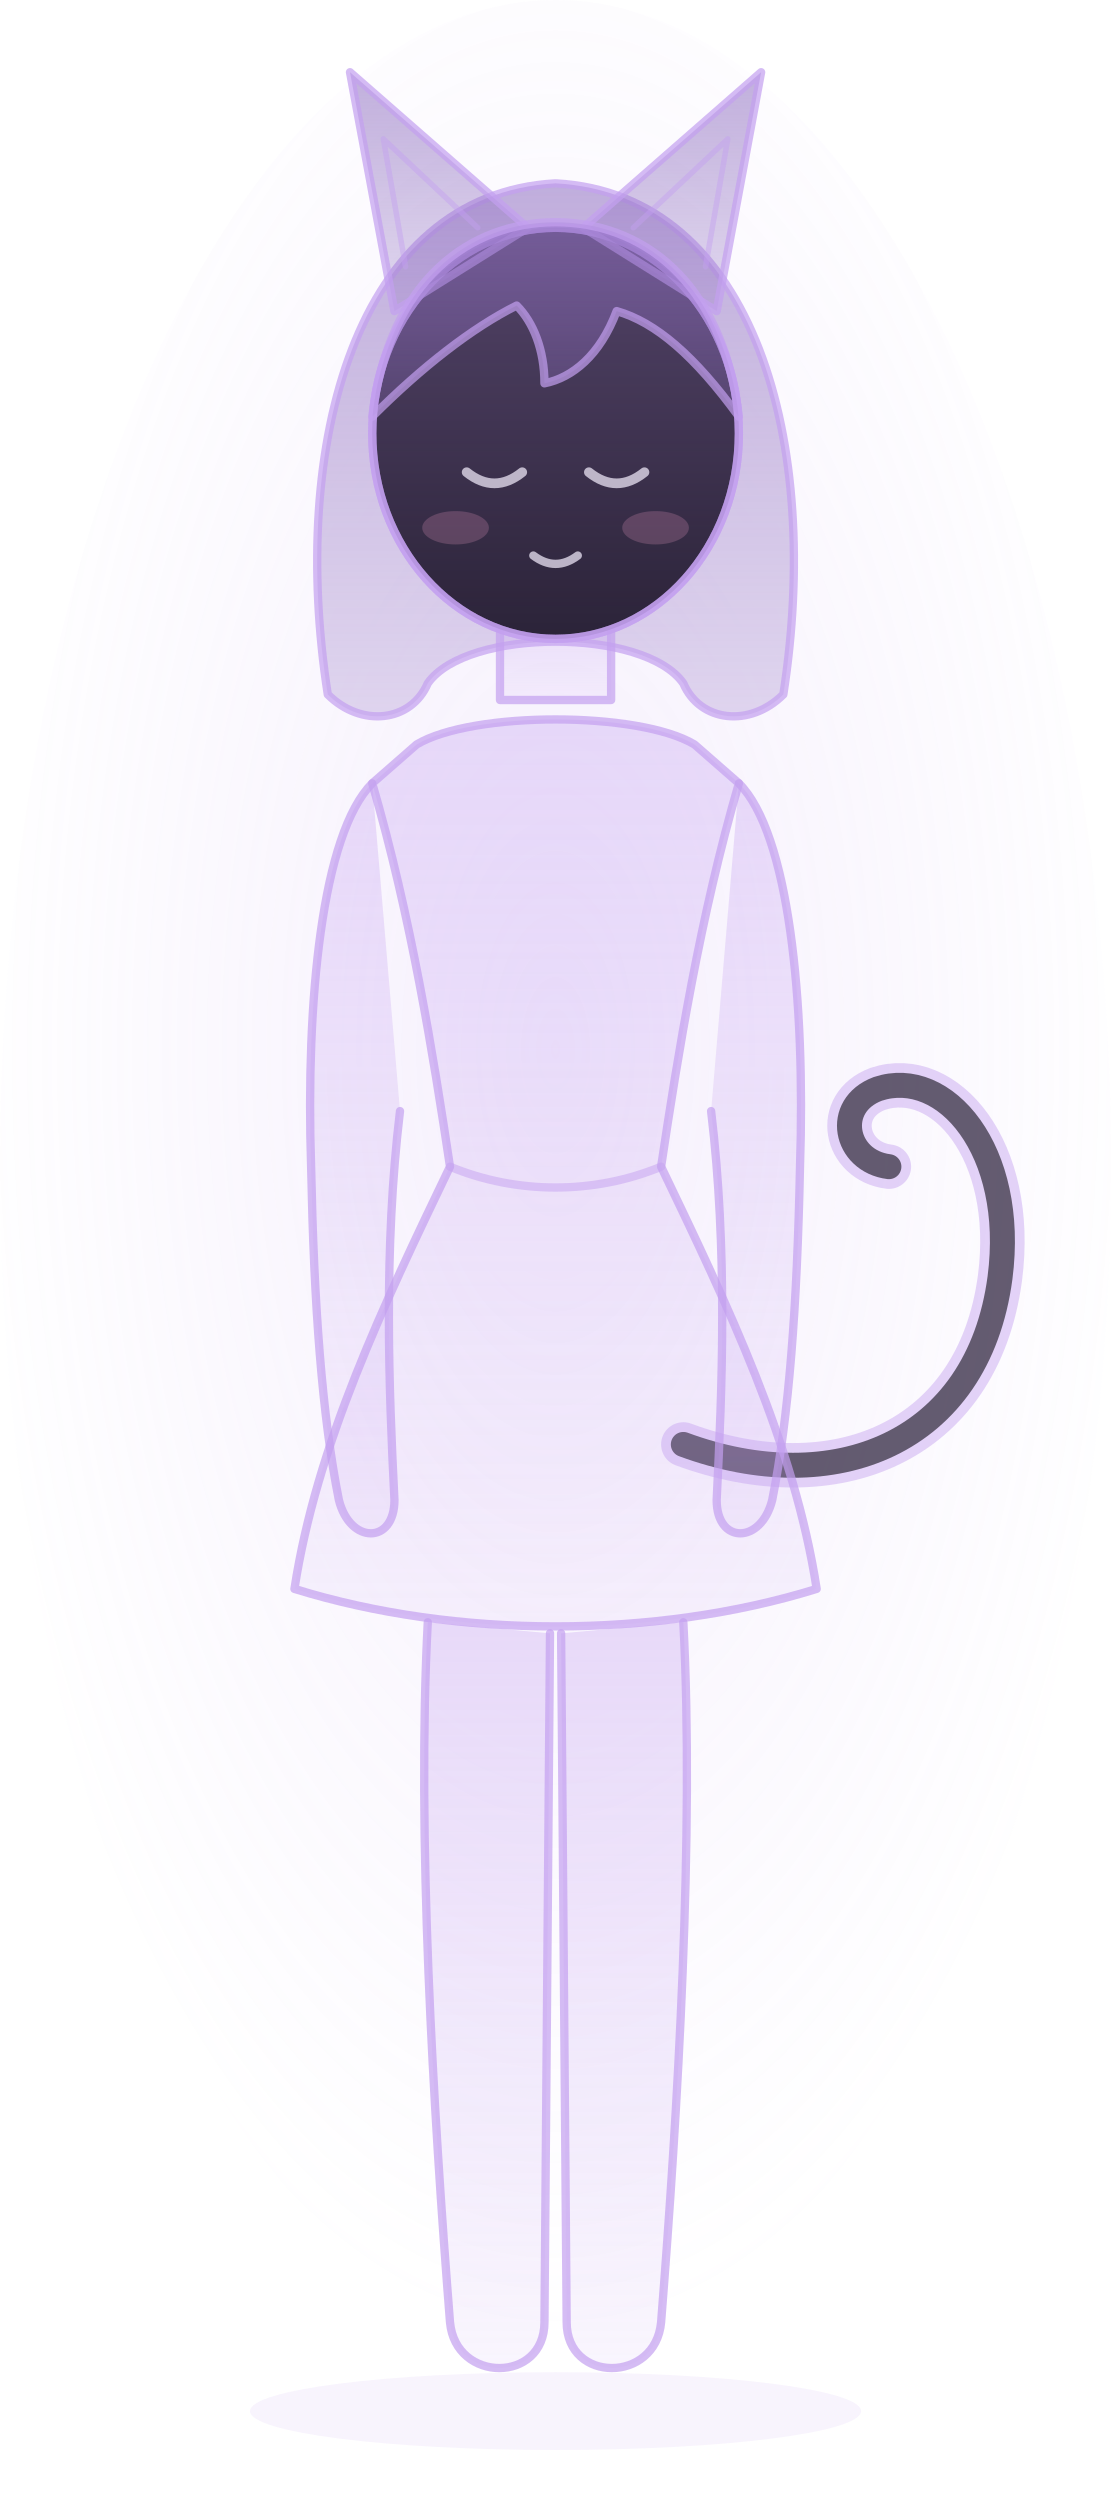
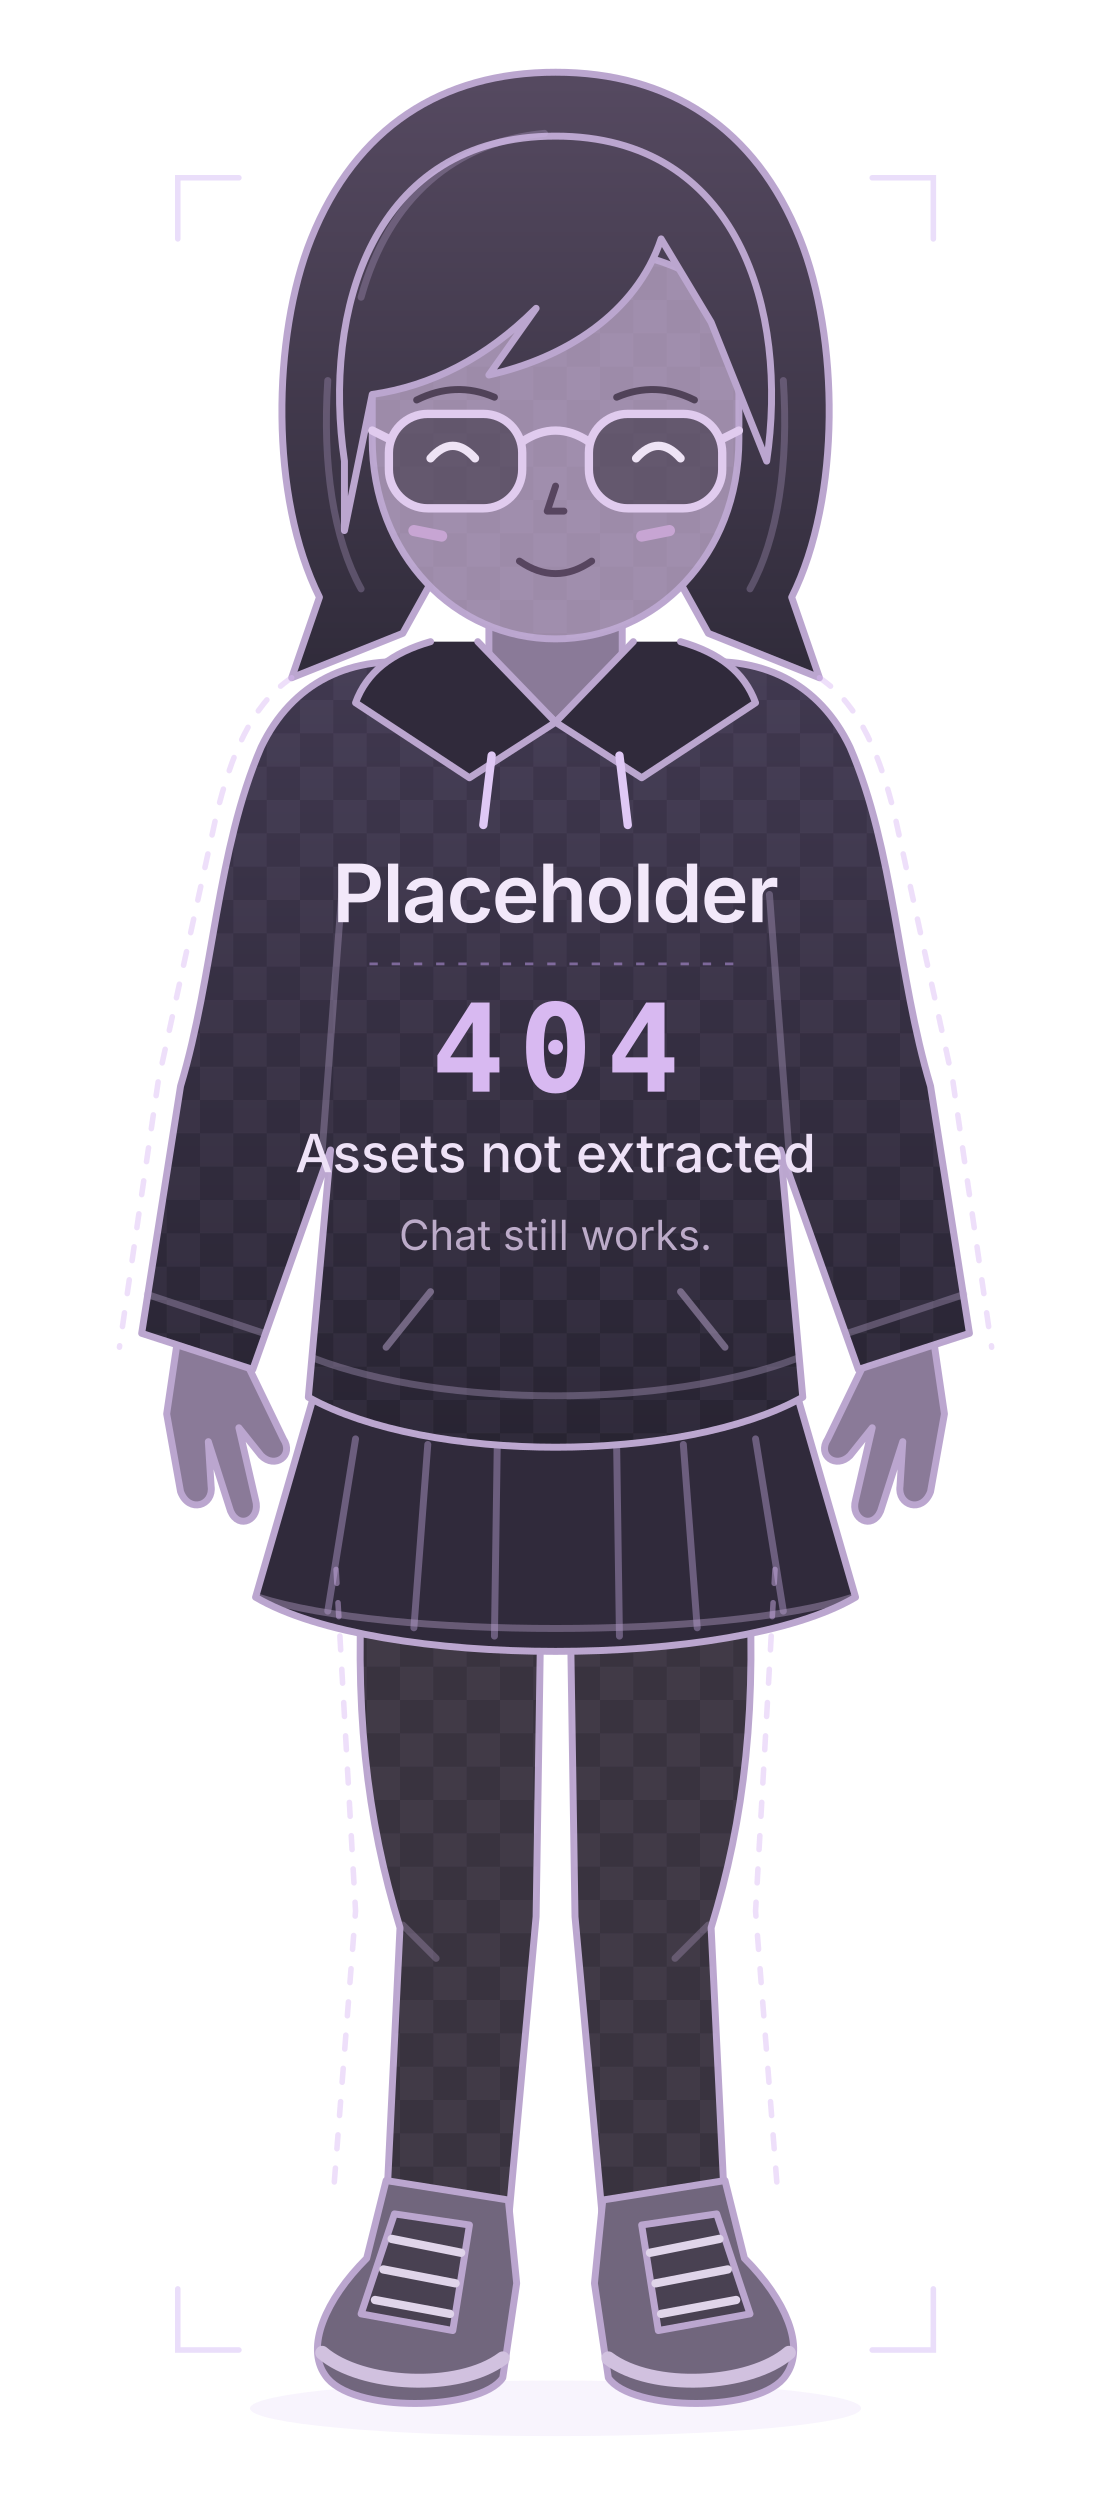
- <svg xmlns="http://www.w3.org/2000/svg" viewBox="0 0 400 900" fill="none">
+ <svg xmlns="http://www.w3.org/2000/svg" viewBox="0 0 400 900" fill="none" role="img" aria-labelledby="title desc">
  <defs>
-     <linearGradient id="fill" x1="0" y1="0" x2="0" y2="1">
-       <stop offset="0" stop-color="#c4a0f0" stop-opacity="0.34" />
-       <stop offset="1" stop-color="#c4a0f0" stop-opacity="0.10" />
+     <linearGradient id="cloth" x1="200" y1="240" x2="200" y2="530" gradientUnits="userSpaceOnUse">
+       <stop stop-color="#40384f" />
+       <stop offset="1" stop-color="#272331" />
    </linearGradient>
-     <linearGradient id="hair" x1="0" y1="0" x2="0" y2="1">
-       <stop offset="0" stop-color="#8f6fc0" stop-opacity="0.55" />
-       <stop offset="1" stop-color="#8f6fc0" stop-opacity="0.25" />
+     <linearGradient id="hair" x1="200" y1="30" x2="200" y2="244" gradientUnits="userSpaceOnUse">
+       <stop stop-color="#554960" />
+       <stop offset="1" stop-color="#302b3a" />
    </linearGradient>
-     <radialGradient id="glow" cx="0.5" cy="0.45" r="0.55">
-       <stop offset="0" stop-color="#c4a0f0" stop-opacity="0.16" />
-       <stop offset="1" stop-color="#c4a0f0" stop-opacity="0" />
-     </radialGradient>
+     <pattern id="untextured" width="24" height="24" patternUnits="userSpaceOnUse">
+       <path d="M0 0h12v12H0zm12 12h12v12H12z" fill="#e0c8fa" fill-opacity=".045" />
+     </pattern>
  </defs>
-   <ellipse cx="200" cy="420" rx="200" ry="420" fill="url(#glow)" />
-   <ellipse cx="200" cy="868" rx="110" ry="14" fill="#c4a0f0" fill-opacity="0.12" />
-   <g stroke="#c4a0f0" stroke-opacity="0.7" stroke-width="3" stroke-linejoin="round" stroke-linecap="round">
-     <path d="M246 520 C 300 540, 352 520, 360 460 C 366 414, 340 384, 316 392 C 300 398, 304 418, 320 420" stroke-width="16" stroke-opacity="0.45" />
-     <path d="M246 520 C 300 540, 352 520, 360 460 C 366 414, 340 384, 316 392 C 300 398, 304 418, 320 420" stroke="#100d17" stroke-opacity="0.6" stroke-width="9" />
-     <path d="M118 250 C 104 160, 128 70, 200 66 C 272 70, 296 160, 282 250 C 270 262, 252 260, 246 246 C 232 226, 168 226, 154 246 C 148 260, 130 262, 118 250 Z" fill="url(#hair)" />
-     <path d="M180 214 L 180 252 L 220 252 L 220 214" fill="url(#fill)" />
-     <path d="M150 268 C 170 256, 230 256, 250 268 L 266 282 C 252 330, 244 380, 238 420 C 262 470, 286 520, 294 572 C 236 590, 164 590, 106 572 C 114 520, 138 470, 162 420 C 156 380, 148 330, 134 282 Z" fill="url(#fill)" />
-     <path d="M162 420 C 186 430, 214 430, 238 420" stroke-opacity="0.5" />
-     <path d="M134 282 C 116 300, 110 360, 112 420 C 113 470, 116 510, 122 540 C 126 556, 142 556, 142 540 C 140 500, 138 450, 144 400" fill="url(#fill)" />
-     <path d="M266 282 C 284 300, 290 360, 288 420 C 287 470, 284 510, 278 540 C 274 556, 258 556, 258 540 C 260 500, 262 450, 256 400" fill="url(#fill)" />
-     <path d="M154 584 C 150 660, 156 760, 162 836 C 164 858, 196 858, 196 836 L 198 588" fill="url(#fill)" />
-     <path d="M246 584 C 250 660, 244 760, 238 836 C 236 858, 204 858, 204 836 L 202 588" fill="url(#fill)" />
-     <ellipse cx="200" cy="156" rx="66" ry="74" fill="#1a1524" />
-     <ellipse cx="200" cy="156" rx="66" ry="74" fill="url(#fill)" />
-     <path d="M142 112 L 126 26 L 190 82 Z" fill="url(#hair)" />
-     <path d="M258 112 L 274 26 L 210 82 Z" fill="url(#hair)" />
-     <path d="M146 96 L 138 50 L 172 82" stroke-opacity="0.45" stroke-width="2" />
-     <path d="M254 96 L 262 50 L 228 82" stroke-opacity="0.45" stroke-width="2" />
-     <path d="M134 150 C 140 100, 170 80, 200 80 C 230 80, 260 100, 266 150 C 250 128, 236 116, 222 112 C 216 128, 206 136, 196 138 C 196 126, 192 116, 186 110 C 170 118, 152 132, 134 150 Z" fill="url(#hair)" />
+   <ellipse cx="200" cy="867" rx="110" ry="10" fill="#c4a0f0" fill-opacity=".12" />
+   <path d="M86 64H64v22m250-22h22v22M64 824v22h22m250-22v22h-22" stroke="#c4a0f0" stroke-opacity=".35" stroke-width="2" stroke-linecap="round" />
+   <g stroke="#bba6cf" stroke-width="2.5" stroke-linecap="round" stroke-linejoin="round">
+     <path d="M131 558c-4 56 1 97 13 136l-5 103 44 3 10-110 2-129m10 0 2 129 10 110 44-3-5-103c12-39 17-80 13-136" fill="#39333f" />
+     <path d="M131 558c-4 56 1 97 13 136l-5 103 44 3 10-110 2-129m10 0 2 129 10 110 44-3-5-103c12-39 17-80 13-136" fill="url(#untextured)" stroke="none" />
+     <path d="m145 693 12 12m98-12-12 12" stroke-opacity=".3" />
+     <path d="m139 785-7 28c-15 15-22 32-15 42 9 14 56 13 64 1l5-34-3-30Zm122 0 7 28c15 15 22 32 15 42-9 14-56 13-64 1l-5-34 3-30Z" fill="#71667d" />
+     <path d="M116 847c14 12 49 14 65 2m38 0c16 12 51 10 65-2" stroke="#d1c1df" stroke-width="5" />
+     <path d="m142 797 27 4-6 38-33-6Zm116 0-27 4 6 38 33-6Z" fill="#494152" />
+     <path d="m141 806 25 5m-28 6 26 5m-29 6 27 5m97-27-25 5m28 6-26 5m29 6-27 5" stroke="#e0d5ea" stroke-width="3" />
+     <path d="m116 492-24 83c44 26 172 26 216 0l-24-83Z" fill="#302a3b" />
+     <path d="m128 518-10 62m36-60-5 66m30-65-1 68m44-68 1 68m23-69 5 66m21-68 10 62" stroke="#9d88b4" stroke-opacity=".55" />
+     <path d="M93 575c47 15 167 15 214 0" stroke-opacity=".4" />
+     <path d="m65 475-5 34 5 28c3 8 12 5 11-2l-1-16 8 25c3 7 11 3 9-4l-6-26 8 10c5 5 12 0 8-6l-15-31Zm270 0 5 34-5 28c-3 8-12 5-11-2l1-16-8 25c-3 7-11 3-9-4l6-26-8 10c-5 5-12 0-8-6l15-31Z" fill="#8a7a98" />
+     <path d="M154 239c-28-4-49 7-60 30-16 37-17 82-29 122l-14 89 40 13 28-79-8 89c43 24 135 24 178 0l-8-89 28 79 40-13-14-89c-12-40-13-85-29-122-11-23-32-34-60-30Z" fill="url(#cloth)" />
+     <path d="M154 239c-28-4-49 7-60 30-16 37-17 82-29 122l-14 89 40 13 28-79-8 89c43 24 135 24 178 0l-8-89 28 79 40-13-14-89c-12-40-13-85-29-122-11-23-32-34-60-30Z" fill="url(#untextured)" stroke="none" />
+     <path d="m53 466 42 14m210 0 42-14M113 489c47 18 127 18 174 0m-171-75 7-92m161 92-7-92" stroke-opacity=".35" />
+     <path d="m155 465-16 20m106-20 16 20" stroke-opacity=".5" />
+     <path d="M176 208v30l24 22 24-22v-30" fill="#8a7a98" />
+     <path d="M155 231c-14 4-23 11-27 22l41 27 31-20-28-29m73 0c14 4 23 11 27 22l-41 27-31-20 28-29" fill="#302a3b" />
+     <path d="m177 272-3 25m49-25 3 25" stroke="#dfc8f5" stroke-width="3" />
+     <path d="M115 215c-18-36-17-94-3-129 16-40 47-60 88-60s72 20 88 60c14 35 15 93-3 129l10 29-40-16-15-27h-80l-15 27-40 16Z" fill="url(#hair)" />
+     <path d="M134 123c0-46 132-46 132 0v35c0 42-30 72-66 72s-66-30-66-72Z" fill="#9d8ba9" />
+     <path d="M134 123c0-46 132-46 132 0v35c0 42-30 72-66 72s-66-30-66-72Z" fill="url(#untextured)" stroke="none" />
+     <path d="M124 166c-8-54 10-117 76-117 66 0 84 63 76 117l-20-50-18-30c-9 27-35 43-62 49l17-24c-18 18-38 28-59 31l-10 49Z" fill="url(#hair)" />
+     <path d="M130 107c10-36 34-56 66-59m-78 89c-2 30 2 57 12 75m152-75c2 30-2 57-12 75" stroke="#d2b8e8" stroke-opacity=".25" />
+     <path d="M150 144q14-7 28-1m44 0q14-6 28 1" stroke="#504258" />
+     <g stroke="#e0cbee" stroke-width="3">
+       <rect x="140" y="149" width="48" height="34" rx="14" fill="#282331" fill-opacity=".5" />
+       <rect x="212" y="149" width="48" height="34" rx="14" fill="#282331" fill-opacity=".5" />
+       <path d="M188 159q12-8 24 0m-78-4 6 3m120 0 6-3" />
+     </g>
+     <path d="M155 165q8-9 16 0m58 0q8-9 16 0" stroke="#eee3f5" stroke-width="3" />
+     <path d="m200 175-3 9h6m-16 18q13 9 26 0" stroke="#57455f" />
+     <path d="m149 191 10 2m82-2-10 2" stroke="#c7a5d3" stroke-width="4" />
  </g>
-   <g stroke="#e9e3f2" stroke-opacity="0.75" stroke-width="3.5" stroke-linecap="round">
-     <path d="M168 170 Q 178 178, 188 170" />
-     <path d="M212 170 Q 222 178, 232 170" />
-     <path d="M192 200 Q 200 206, 208 200" stroke-width="3" />
-   </g>
-   <g fill="#f0a0c8" fill-opacity="0.22">
-     <ellipse cx="164" cy="190" rx="12" ry="6" />
-     <ellipse cx="236" cy="190" rx="12" ry="6" />
+   <path d="M105 244c-15 10-22 29-27 49L57 389l-14 96m252-241c15 10 22 29 27 49l21 96 14 96M121 565l7 123-8 102m159-225-7 123 8 102" stroke="#d9b9f4" stroke-opacity=".45" stroke-width="2" stroke-dasharray="5 7" stroke-linecap="round" />
+   <g font-family="system-ui, -apple-system, 'Segoe UI', sans-serif" text-anchor="middle">
+     <text x="200" y="332" fill="#f2e8fa" font-size="29" font-weight="600" letter-spacing="-.6">Placeholder</text>
+     <path d="M133 347h134" stroke="#c4a0f0" stroke-opacity=".5" stroke-dasharray="3 5" />
+     <text x="200" y="393" fill="#d8b9f1" font-family="ui-monospace, monospace" font-size="44" font-weight="700" letter-spacing="5">404</text>
+     <text x="200" y="422" fill="#eee2f7" font-size="19" font-weight="500">Assets not extracted</text>
+     <text x="200" y="450" fill="#bcabc9" font-size="15">Chat still works.</text>
  </g>
</svg>
